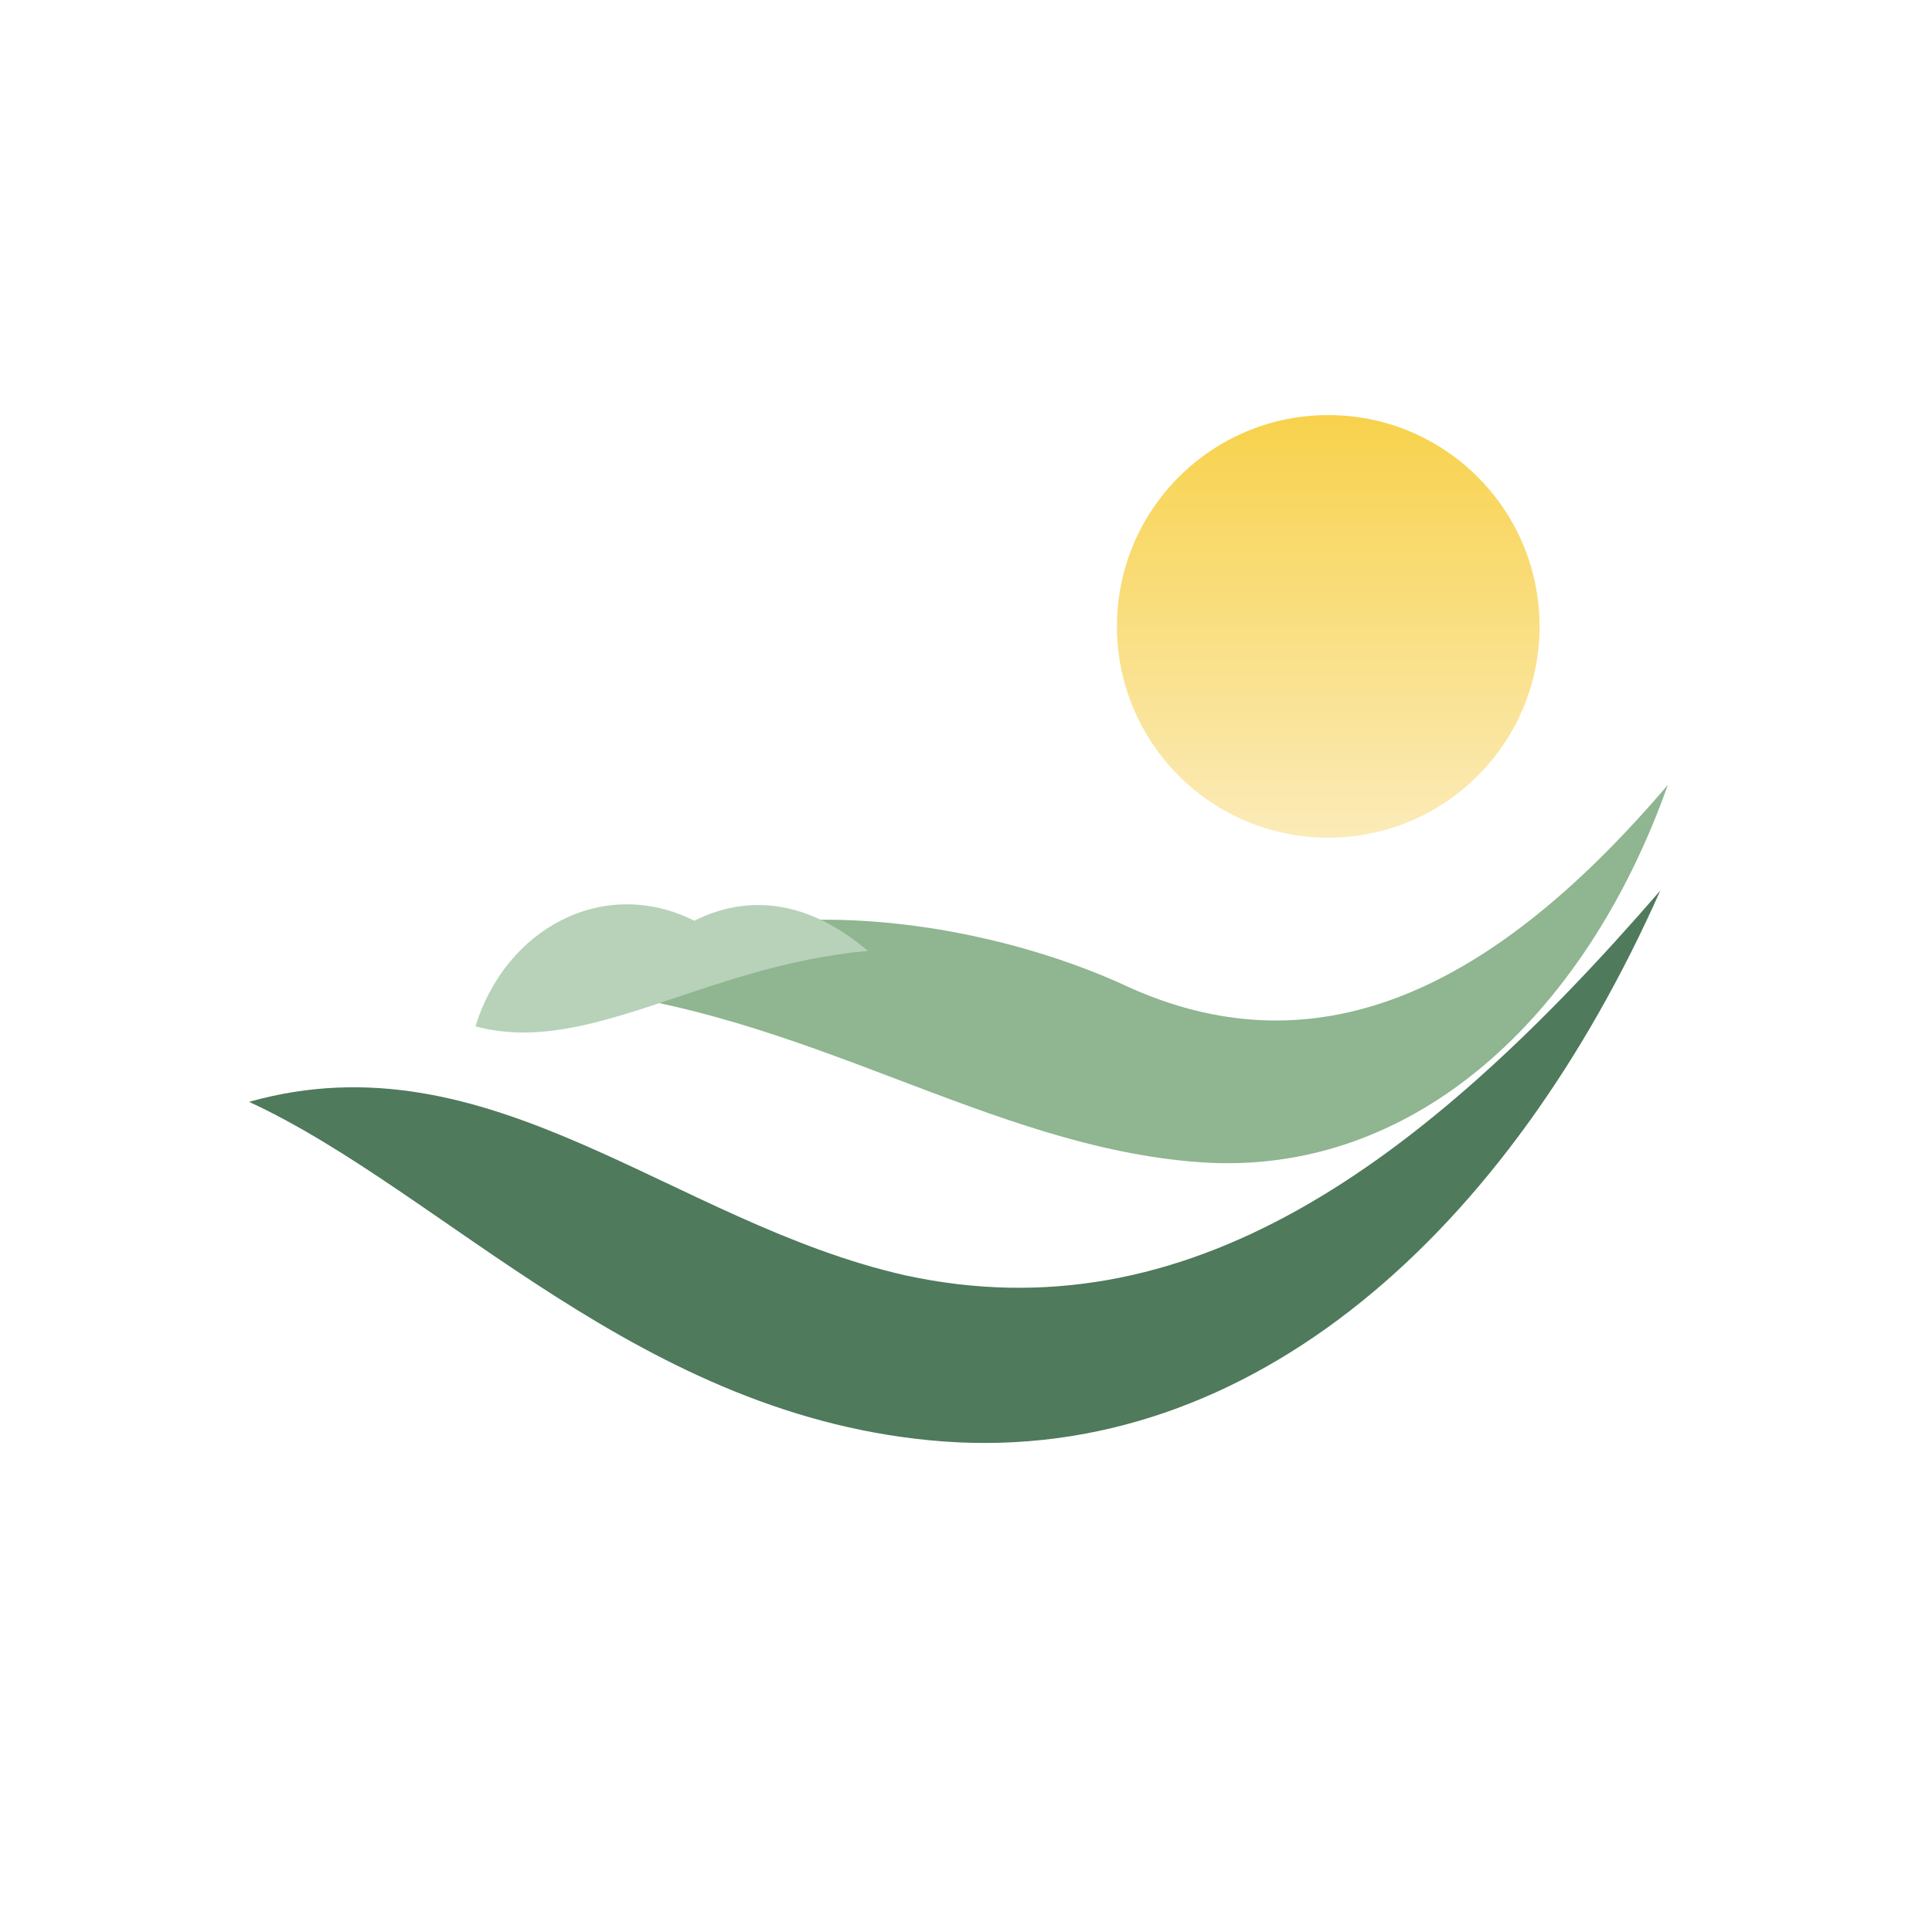
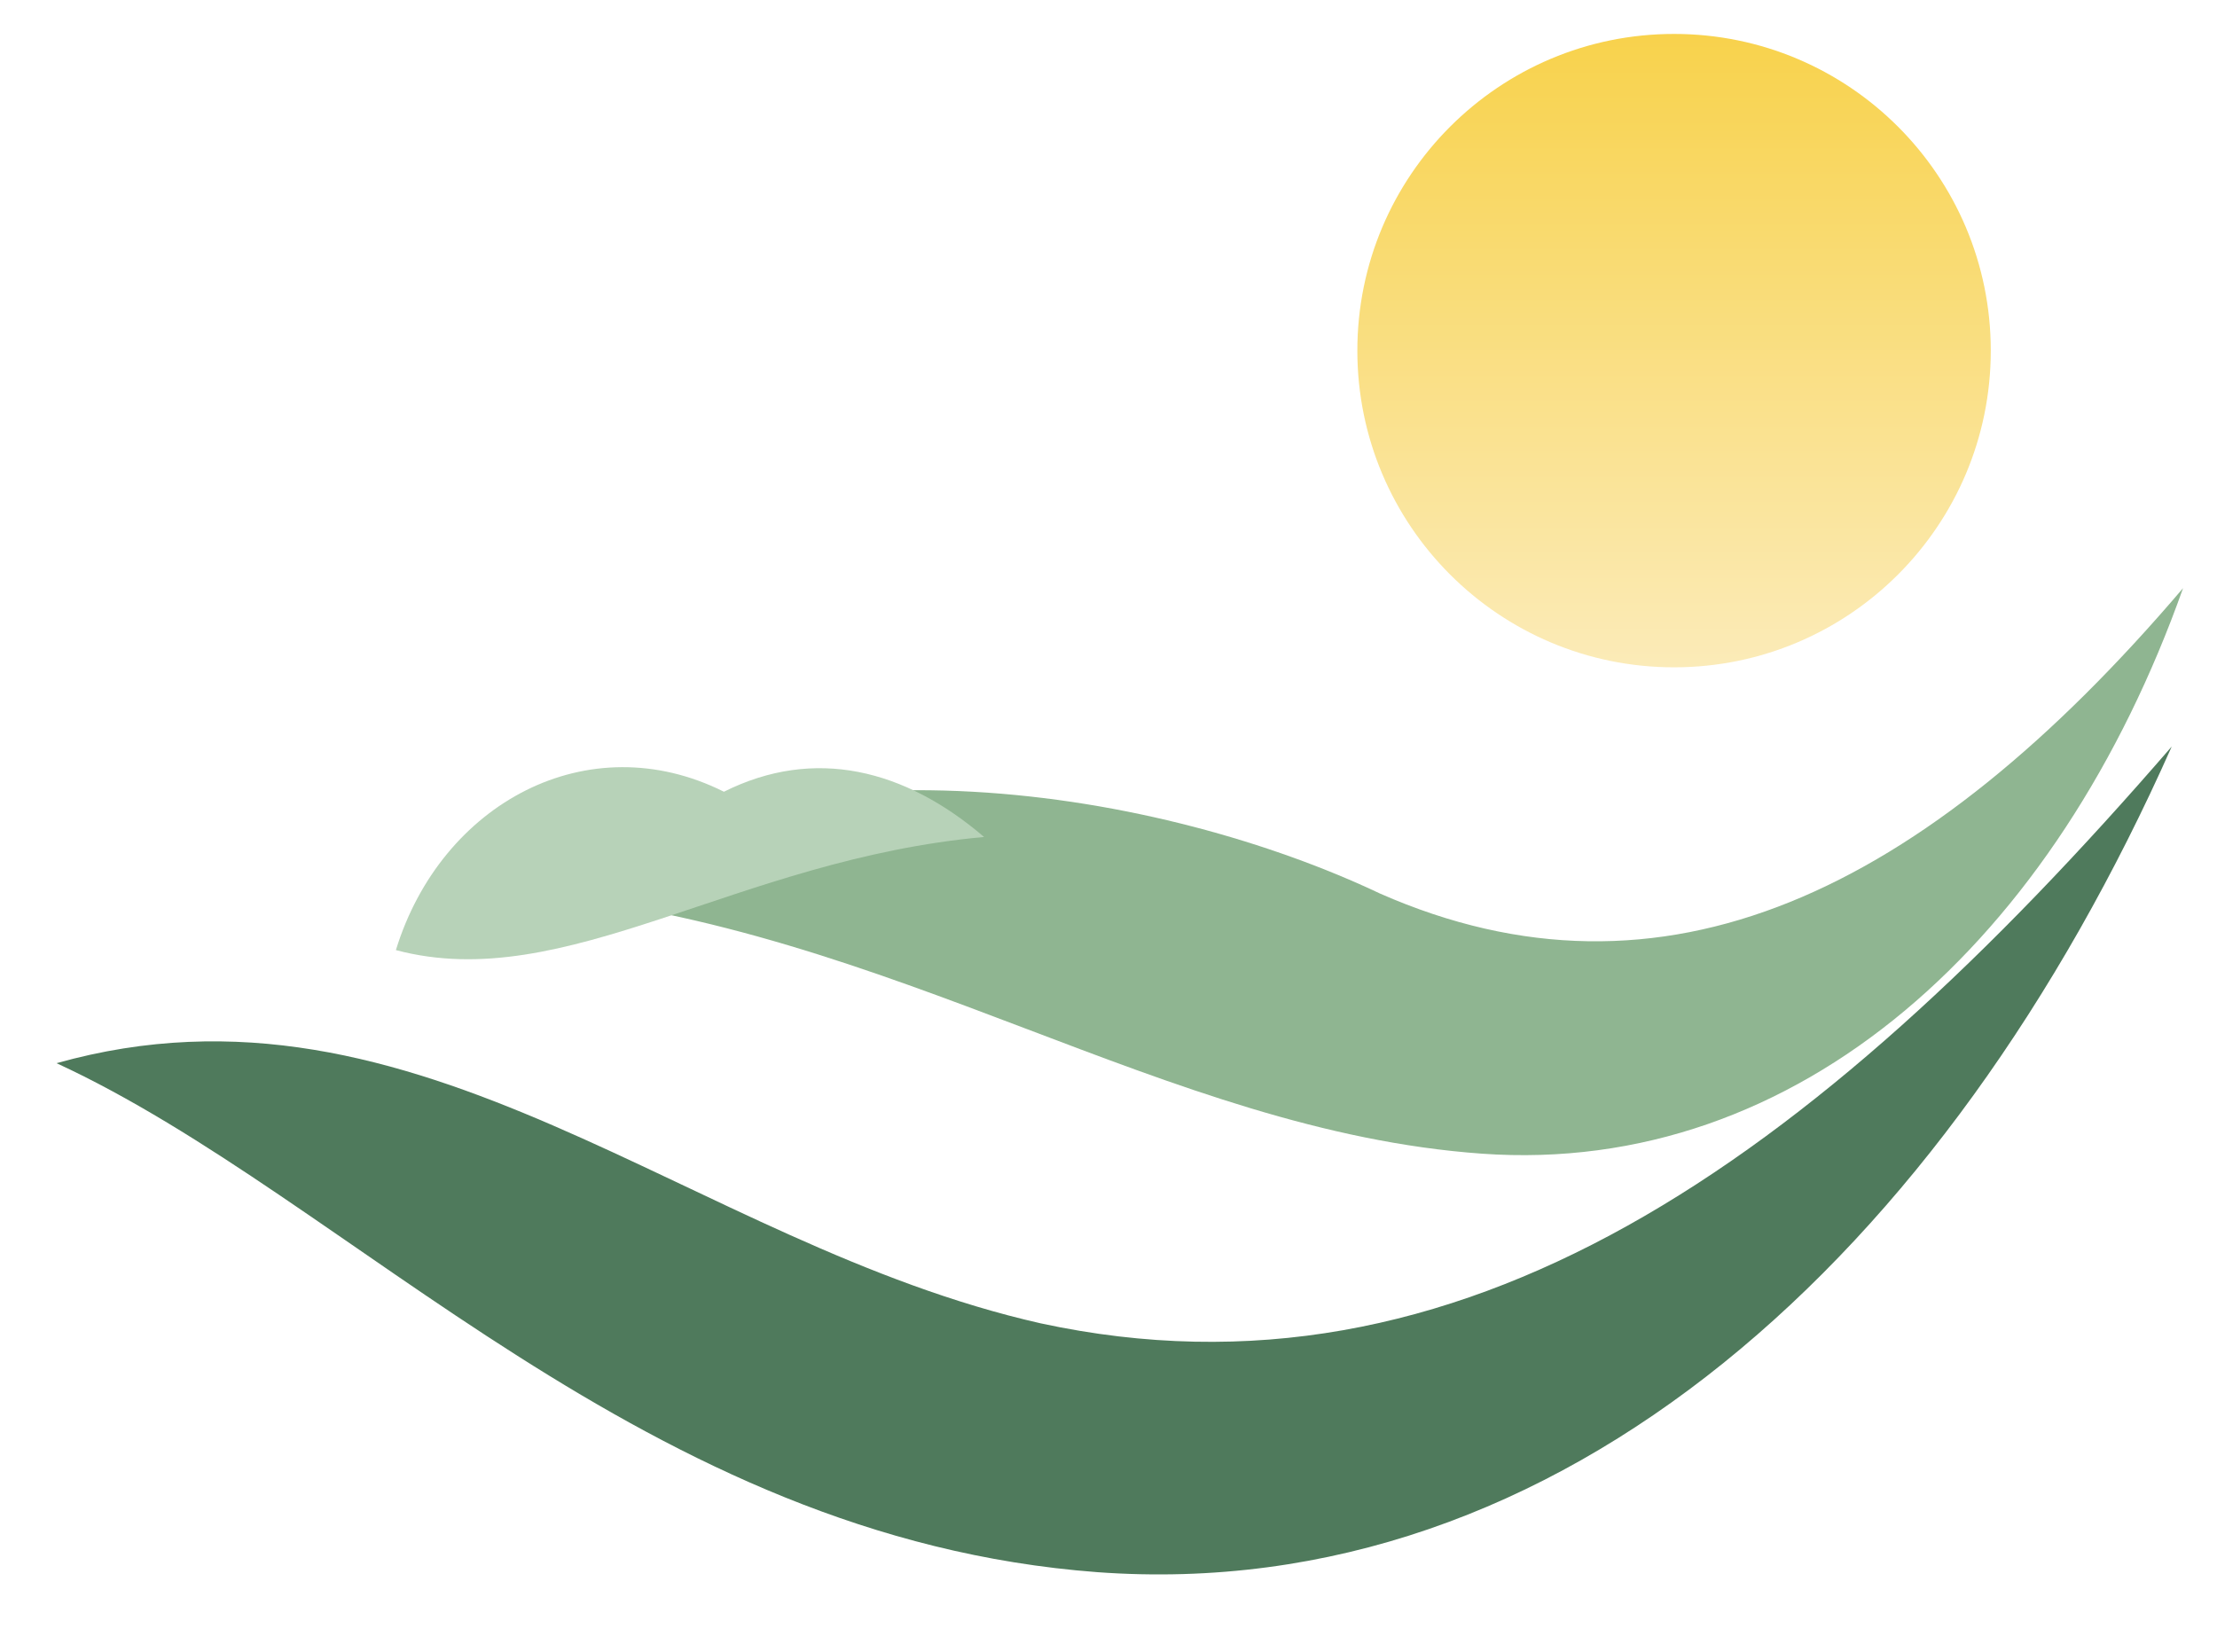
- <svg xmlns="http://www.w3.org/2000/svg" viewBox="0 0 512 512" width="512" height="512">
+ <svg xmlns="http://www.w3.org/2000/svg" viewBox="56 104 392 292" width="392" height="292">
  <defs>
    <linearGradient id="sun" x1="0" y1="0" x2="0" y2="1">
      <stop offset="0" stop-color="#F8D24C" />
      <stop offset="1" stop-color="#FBEBB8" />
    </linearGradient>
  </defs>
  <circle cx="352" cy="166" r="56" fill="url(#sun)" />
  <path fill="#8FB591" d="M150 262C196 232 262 244 300 262C350 284 396 262 442 208C420 270 374 312 318 308C262 304 214 268 150 262Z" />
  <path fill="#4F7A5C" d="M66 292C130 274 178 324 240 338C314 354 376 310 440 236C400 326 332 388 250 382C170 376 118 316 66 292Z" />
  <path fill="#B7D2B8" d="M126 272C134 246 160 232 184 244C200 236 216 240 230 252C186 256 156 280 126 272Z" />
</svg>
